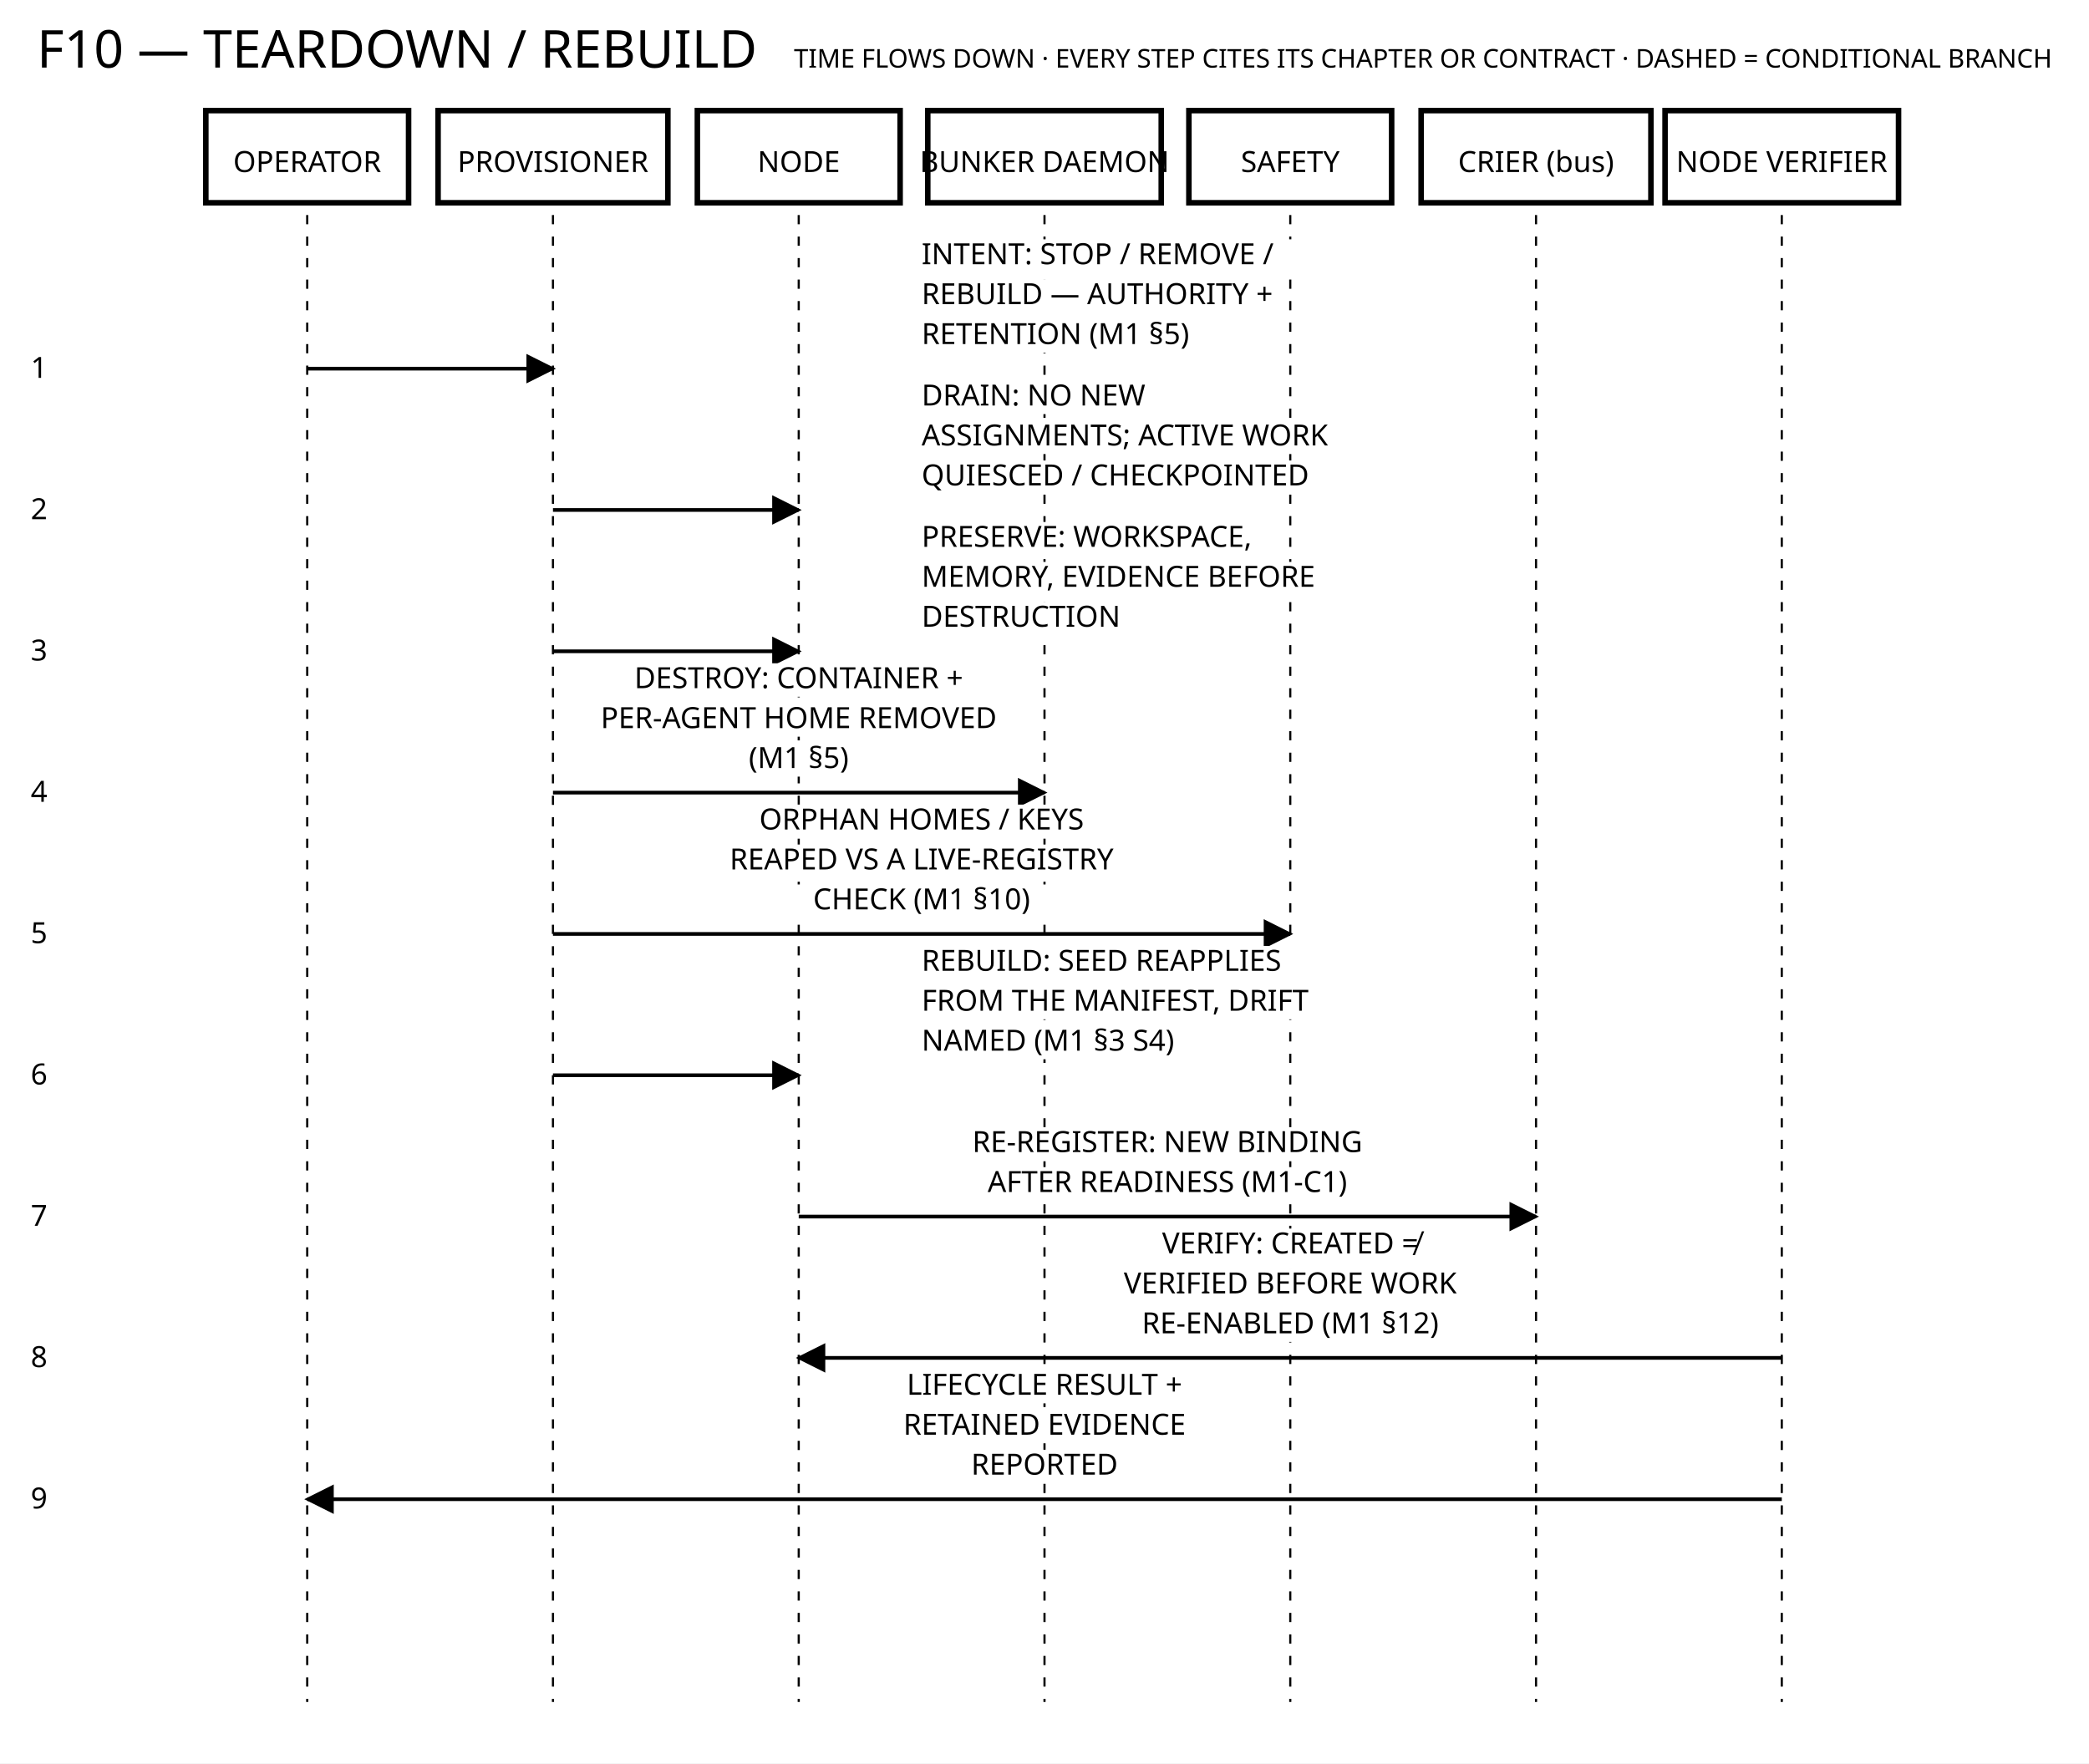
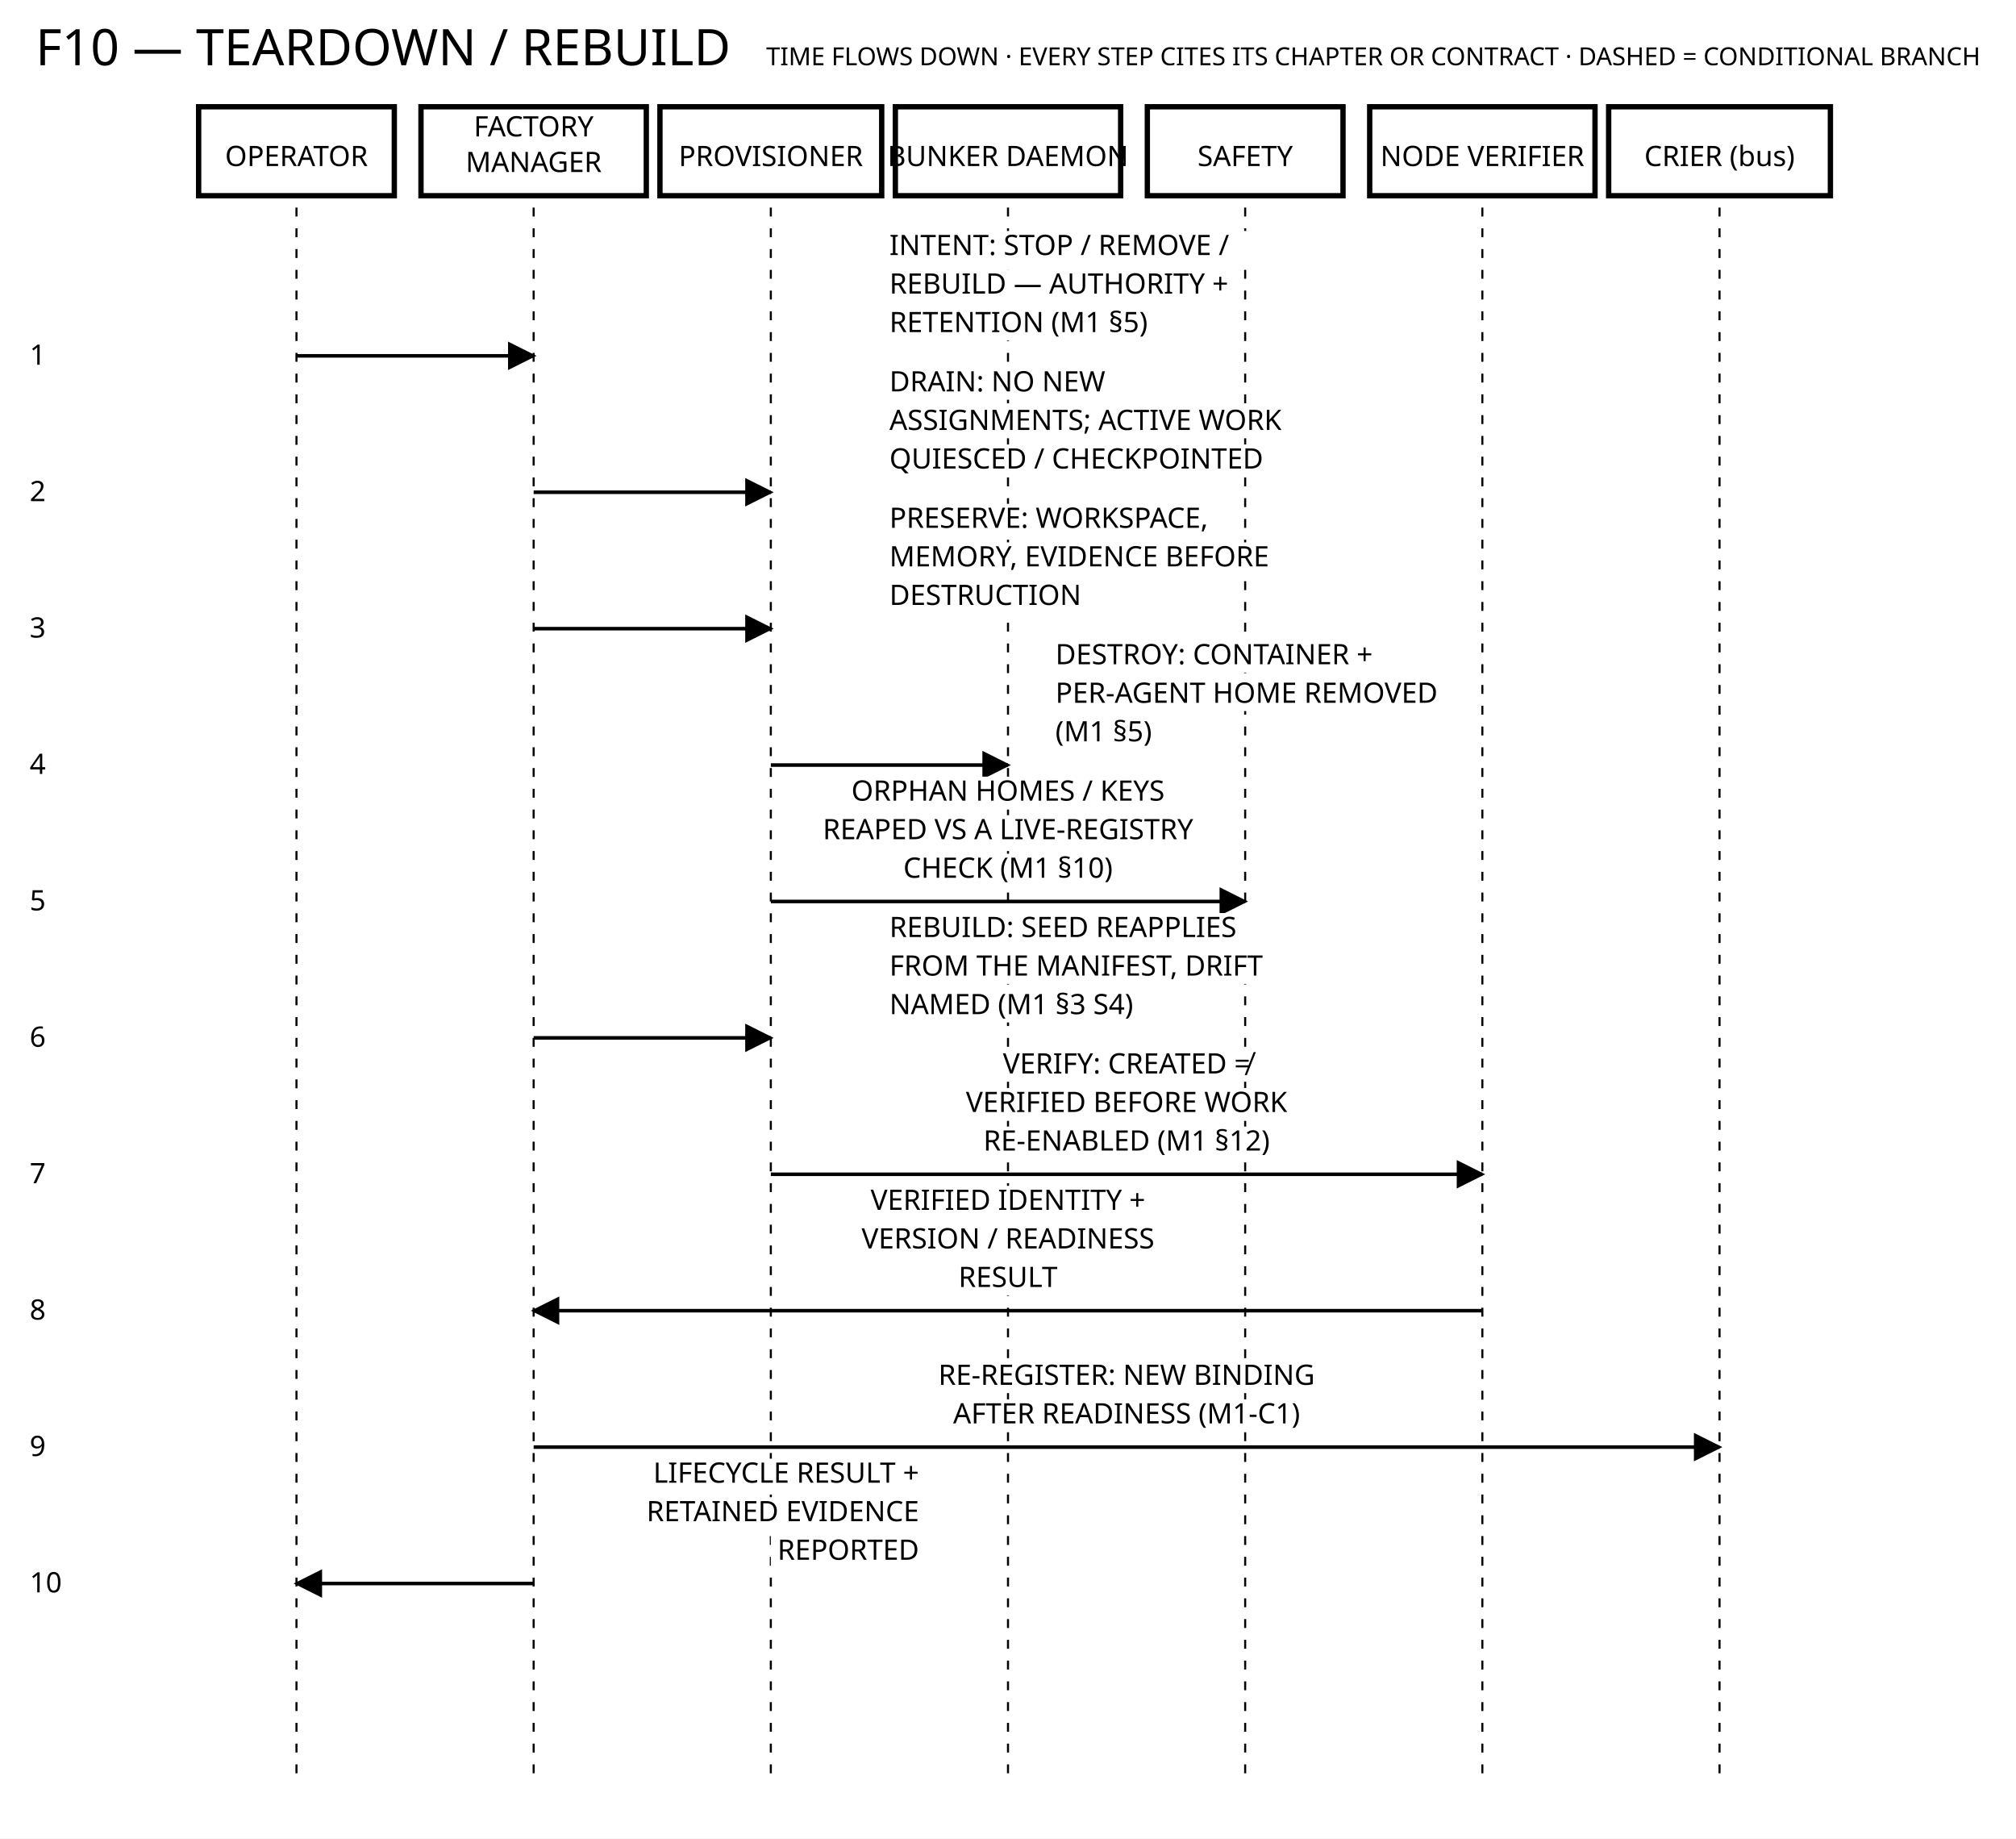
- <svg xmlns="http://www.w3.org/2000/svg" width="170.0mm" height="143.5mm" viewBox="0 0 680 574.0" preserveAspectRatio="xMidYMid meet">
-   <rect width="680" height="574.0" fill="#ffffff" />
+ <svg xmlns="http://www.w3.org/2000/svg" width="170.0mm" height="155.0mm" viewBox="0 0 680 620.0" preserveAspectRatio="xMidYMid meet">
+   <rect width="680" height="620.0" fill="#ffffff" />
  <defs>
    <marker id="ar" viewBox="0 0 10 10" refX="9" refY="5" markerWidth="8" markerHeight="8" orient="auto">
      <path d="M0,0 L10,5 L0,10 z" fill="#000000" />
    </marker>
  </defs>
  <g font-family="Routed Gothic Narrow, Routed Gothic, sans-serif">
    <text x="12.0" y="22.0" font-size="17.00" fill="#000000" text-anchor="start">F10 — TEARDOWN / REBUILD</text>
    <text x="668.0" y="22.0" font-size="8.40" fill="#000000" text-anchor="end">TIME FLOWS DOWN · EVERY STEP CITES ITS CHAPTER OR CONTRACT · DASHED = CONDITIONAL BRANCH</text>
    <rect x="67.0" y="36.0" width="66.0" height="30.0" fill="#ffffff" stroke="#000000" stroke-width="1.8" />
    <text x="100.0" y="56.0" font-size="9.50" fill="#000000" text-anchor="middle">OPERATOR</text>
-     <polyline points="100.0,70.0 100.0,554.0" fill="none" stroke="#000000" stroke-width="0.7" stroke-dasharray="3 4" />
-     <rect x="142.6" y="36.0" width="74.8" height="30.0" fill="#ffffff" stroke="#000000" stroke-width="1.8" />
-     <text x="180.0" y="56.0" font-size="9.50" fill="#000000" text-anchor="middle">PROVISIONER</text>
-     <polyline points="180.0,70.0 180.0,554.0" fill="none" stroke="#000000" stroke-width="0.7" stroke-dasharray="3 4" />
-     <rect x="227.0" y="36.0" width="66.0" height="30.0" fill="#ffffff" stroke="#000000" stroke-width="1.8" />
-     <text x="260.0" y="56.0" font-size="9.50" fill="#000000" text-anchor="middle">NODE</text>
-     <polyline points="260.0,70.0 260.0,554.0" fill="none" stroke="#000000" stroke-width="0.7" stroke-dasharray="3 4" />
+     <polyline points="100.0,70.0 100.0,600.0" fill="none" stroke="#000000" stroke-width="0.7" stroke-dasharray="3 4" />
+     <rect x="142.0" y="36.0" width="76.0" height="30.0" fill="#ffffff" stroke="#000000" stroke-width="1.8" />
+     <text x="180.0" y="46.0" font-size="9.50" fill="#000000" text-anchor="middle">FACTORY</text>
+     <text x="180.0" y="58.0" font-size="9.50" fill="#000000" text-anchor="middle">MANAGER</text>
+     <polyline points="180.0,70.0 180.0,600.0" fill="none" stroke="#000000" stroke-width="0.7" stroke-dasharray="3 4" />
+     <rect x="222.6" y="36.0" width="74.8" height="30.0" fill="#ffffff" stroke="#000000" stroke-width="1.8" />
+     <text x="260.0" y="56.0" font-size="9.50" fill="#000000" text-anchor="middle">PROVISIONER</text>
+     <polyline points="260.0,70.0 260.0,600.0" fill="none" stroke="#000000" stroke-width="0.7" stroke-dasharray="3 4" />
    <rect x="302.0" y="36.0" width="76.0" height="30.0" fill="#ffffff" stroke="#000000" stroke-width="1.8" />
    <text x="340.0" y="56.0" font-size="9.50" fill="#000000" text-anchor="middle">BUNKER DAEMON</text>
-     <polyline points="340.0,70.0 340.0,554.0" fill="none" stroke="#000000" stroke-width="0.7" stroke-dasharray="3 4" />
+     <polyline points="340.0,70.0 340.0,600.0" fill="none" stroke="#000000" stroke-width="0.7" stroke-dasharray="3 4" />
    <rect x="387.0" y="36.0" width="66.0" height="30.0" fill="#ffffff" stroke="#000000" stroke-width="1.8" />
    <text x="420.0" y="56.0" font-size="9.50" fill="#000000" text-anchor="middle">SAFETY</text>
-     <polyline points="420.0,70.0 420.0,554.0" fill="none" stroke="#000000" stroke-width="0.7" stroke-dasharray="3 4" />
-     <rect x="462.6" y="36.0" width="74.8" height="30.0" fill="#ffffff" stroke="#000000" stroke-width="1.8" />
-     <text x="500.0" y="56.0" font-size="9.50" fill="#000000" text-anchor="middle">CRIER (bus)</text>
-     <polyline points="500.0,70.0 500.0,554.0" fill="none" stroke="#000000" stroke-width="0.7" stroke-dasharray="3 4" />
-     <rect x="542.0" y="36.0" width="76.0" height="30.0" fill="#ffffff" stroke="#000000" stroke-width="1.8" />
-     <text x="580.0" y="56.0" font-size="9.50" fill="#000000" text-anchor="middle">NODE VERIFIER</text>
-     <polyline points="580.0,70.0 580.0,554.0" fill="none" stroke="#000000" stroke-width="0.7" stroke-dasharray="3 4" />
+     <polyline points="420.0,70.0 420.0,600.0" fill="none" stroke="#000000" stroke-width="0.7" stroke-dasharray="3 4" />
+     <rect x="462.0" y="36.0" width="76.0" height="30.0" fill="#ffffff" stroke="#000000" stroke-width="1.8" />
+     <text x="500.0" y="56.0" font-size="9.50" fill="#000000" text-anchor="middle">NODE VERIFIER</text>
+     <polyline points="500.0,70.0 500.0,600.0" fill="none" stroke="#000000" stroke-width="0.7" stroke-dasharray="3 4" />
+     <rect x="542.6" y="36.0" width="74.8" height="30.0" fill="#ffffff" stroke="#000000" stroke-width="1.8" />
+     <text x="580.0" y="56.0" font-size="9.50" fill="#000000" text-anchor="middle">CRIER (bus)</text>
+     <polyline points="580.0,70.0 580.0,600.0" fill="none" stroke="#000000" stroke-width="0.7" stroke-dasharray="3 4" />
    <text x="10.0" y="123.0" font-size="9.50" fill="#000000" text-anchor="start">1</text>
    <polyline points="100.0,120.0 180.0,120.0" fill="none" stroke="#000000" stroke-width="1.2" marker-end="url(#ar)" />
    <rect x="297.0" y="77.9" width="132.5" height="10.9" fill="#ffffff" />
    <text x="300.0" y="86.0" font-size="9.50" fill="#000000" text-anchor="start">INTENT: STOP / REMOVE /</text>
    <rect x="297.0" y="90.9" width="121.5" height="10.9" fill="#ffffff" />
    <text x="300.0" y="99.0" font-size="9.50" fill="#000000" text-anchor="start">REBUILD — AUTHORITY +</text>
    <rect x="297.0" y="103.9" width="99.5" height="10.9" fill="#ffffff" />
    <text x="300.0" y="112.0" font-size="9.50" fill="#000000" text-anchor="start">RETENTION (M1 §5)</text>
    <text x="10.0" y="169.0" font-size="9.50" fill="#000000" text-anchor="start">2</text>
    <polyline points="180.0,166.0 260.0,166.0" fill="none" stroke="#000000" stroke-width="1.2" marker-end="url(#ar)" />
    <rect x="297.0" y="123.9" width="77.5" height="10.9" fill="#ffffff" />
    <text x="300.0" y="132.0" font-size="9.50" fill="#000000" text-anchor="start">DRAIN: NO NEW</text>
    <rect x="297.0" y="136.9" width="138.0" height="10.9" fill="#ffffff" />
    <text x="300.0" y="145.0" font-size="9.50" fill="#000000" text-anchor="start">ASSIGNMENTS; ACTIVE WORK</text>
    <rect x="297.0" y="149.9" width="132.5" height="10.9" fill="#ffffff" />
    <text x="300.0" y="158.0" font-size="9.50" fill="#000000" text-anchor="start">QUIESCED / CHECKPOINTED</text>
    <text x="10.0" y="215.0" font-size="9.50" fill="#000000" text-anchor="start">3</text>
    <polyline points="180.0,212.0 260.0,212.0" fill="none" stroke="#000000" stroke-width="1.2" marker-end="url(#ar)" />
    <rect x="297.0" y="169.9" width="116.0" height="10.9" fill="#ffffff" />
    <text x="300.0" y="178.0" font-size="9.50" fill="#000000" text-anchor="start">PRESERVE: WORKSPACE,</text>
    <rect x="297.0" y="182.9" width="132.5" height="10.9" fill="#ffffff" />
    <text x="300.0" y="191.0" font-size="9.50" fill="#000000" text-anchor="start">MEMORY, EVIDENCE BEFORE</text>
    <rect x="297.0" y="195.9" width="66.5" height="10.9" fill="#ffffff" />
    <text x="300.0" y="204.0" font-size="9.50" fill="#000000" text-anchor="start">DESTRUCTION</text>
    <text x="10.0" y="261.0" font-size="9.50" fill="#000000" text-anchor="start">4</text>
-     <polyline points="180.0,258.0 340.0,258.0" fill="none" stroke="#000000" stroke-width="1.2" marker-end="url(#ar)" />
-     <rect x="202.0" y="215.9" width="116.0" height="10.9" fill="#ffffff" />
-     <text x="260.0" y="224.0" font-size="9.50" fill="#000000" text-anchor="middle">DESTROY: CONTAINER +</text>
-     <rect x="196.5" y="228.9" width="127.0" height="10.9" fill="#ffffff" />
-     <text x="260.0" y="237.0" font-size="9.50" fill="#000000" text-anchor="middle">PER-AGENT HOME REMOVED</text>
-     <rect x="237.8" y="241.9" width="44.5" height="10.9" fill="#ffffff" />
-     <text x="260.0" y="250.0" font-size="9.50" fill="#000000" text-anchor="middle">(M1 §5)</text>
+     <polyline points="260.0,258.0 340.0,258.0" fill="none" stroke="#000000" stroke-width="1.2" marker-end="url(#ar)" />
+     <rect x="353.0" y="215.9" width="116.0" height="10.9" fill="#ffffff" />
+     <text x="356.0" y="224.0" font-size="9.50" fill="#000000" text-anchor="start">DESTROY: CONTAINER +</text>
+     <rect x="353.0" y="228.9" width="127.0" height="10.9" fill="#ffffff" />
+     <text x="356.0" y="237.0" font-size="9.50" fill="#000000" text-anchor="start">PER-AGENT HOME REMOVED</text>
+     <rect x="353.0" y="241.9" width="44.5" height="10.9" fill="#ffffff" />
+     <text x="356.0" y="250.0" font-size="9.50" fill="#000000" text-anchor="start">(M1 §5)</text>
    <text x="10.0" y="307.0" font-size="9.50" fill="#000000" text-anchor="start">5</text>
-     <polyline points="180.0,304.0 420.0,304.0" fill="none" stroke="#000000" stroke-width="1.2" marker-end="url(#ar)" />
-     <rect x="244.8" y="261.9" width="110.5" height="10.9" fill="#ffffff" />
-     <text x="300.0" y="270.0" font-size="9.50" fill="#000000" text-anchor="middle">ORPHAN HOMES / KEYS</text>
-     <rect x="228.2" y="274.9" width="143.5" height="10.9" fill="#ffffff" />
-     <text x="300.0" y="283.0" font-size="9.50" fill="#000000" text-anchor="middle">REAPED VS A LIVE-REGISTRY</text>
-     <rect x="258.5" y="287.9" width="83.0" height="10.9" fill="#ffffff" />
-     <text x="300.0" y="296.0" font-size="9.50" fill="#000000" text-anchor="middle">CHECK (M1 §10)</text>
+     <polyline points="260.0,304.0 420.0,304.0" fill="none" stroke="#000000" stroke-width="1.2" marker-end="url(#ar)" />
+     <rect x="284.8" y="261.9" width="110.5" height="10.9" fill="#ffffff" />
+     <text x="340.0" y="270.0" font-size="9.50" fill="#000000" text-anchor="middle">ORPHAN HOMES / KEYS</text>
+     <rect x="268.2" y="274.9" width="143.5" height="10.9" fill="#ffffff" />
+     <text x="340.0" y="283.0" font-size="9.50" fill="#000000" text-anchor="middle">REAPED VS A LIVE-REGISTRY</text>
+     <rect x="298.5" y="287.9" width="83.0" height="10.9" fill="#ffffff" />
+     <text x="340.0" y="296.0" font-size="9.50" fill="#000000" text-anchor="middle">CHECK (M1 §10)</text>
    <text x="10.0" y="353.0" font-size="9.50" fill="#000000" text-anchor="start">6</text>
    <polyline points="180.0,350.0 260.0,350.0" fill="none" stroke="#000000" stroke-width="1.2" marker-end="url(#ar)" />
    <rect x="297.0" y="307.9" width="132.5" height="10.9" fill="#ffffff" />
    <text x="300.0" y="316.0" font-size="9.50" fill="#000000" text-anchor="start">REBUILD: SEED REAPPLIES</text>
    <rect x="297.0" y="320.9" width="138.0" height="10.9" fill="#ffffff" />
    <text x="300.0" y="329.0" font-size="9.50" fill="#000000" text-anchor="start">FROM THE MANIFEST, DRIFT</text>
    <rect x="297.0" y="333.9" width="94.0" height="10.9" fill="#ffffff" />
    <text x="300.0" y="342.0" font-size="9.50" fill="#000000" text-anchor="start">NAMED (M1 §3 S4)</text>
    <text x="10.0" y="399.0" font-size="9.50" fill="#000000" text-anchor="start">7</text>
    <polyline points="260.0,396.0 500.0,396.0" fill="none" stroke="#000000" stroke-width="1.2" marker-end="url(#ar)" />
-     <rect x="311.0" y="366.9" width="138.0" height="10.9" fill="#ffffff" />
-     <text x="380.0" y="375.0" font-size="9.50" fill="#000000" text-anchor="middle">RE-REGISTER: NEW BINDING</text>
-     <rect x="313.8" y="379.9" width="132.5" height="10.9" fill="#ffffff" />
-     <text x="380.0" y="388.0" font-size="9.50" fill="#000000" text-anchor="middle">AFTER READINESS (M1-C1)</text>
+     <rect x="330.2" y="353.9" width="99.5" height="10.9" fill="#ffffff" />
+     <text x="380.0" y="362.0" font-size="9.50" fill="#000000" text-anchor="middle">VERIFY: CREATED ≠</text>
+     <rect x="322.0" y="366.9" width="116.0" height="10.9" fill="#ffffff" />
+     <text x="380.0" y="375.0" font-size="9.50" fill="#000000" text-anchor="middle">VERIFIED BEFORE WORK</text>
+     <rect x="324.8" y="379.9" width="110.5" height="10.9" fill="#ffffff" />
+     <text x="380.0" y="388.0" font-size="9.50" fill="#000000" text-anchor="middle">RE-ENABLED (M1 §12)</text>
    <text x="10.0" y="445.0" font-size="9.50" fill="#000000" text-anchor="start">8</text>
-     <polyline points="580.0,442.0 260.0,442.0" fill="none" stroke="#000000" stroke-width="1.2" marker-end="url(#ar)" />
-     <rect x="370.2" y="399.9" width="99.5" height="10.9" fill="#ffffff" />
-     <text x="420.0" y="408.0" font-size="9.50" fill="#000000" text-anchor="middle">VERIFY: CREATED ≠</text>
-     <rect x="362.0" y="412.9" width="116.0" height="10.9" fill="#ffffff" />
-     <text x="420.0" y="421.0" font-size="9.50" fill="#000000" text-anchor="middle">VERIFIED BEFORE WORK</text>
-     <rect x="364.8" y="425.9" width="110.5" height="10.9" fill="#ffffff" />
-     <text x="420.0" y="434.0" font-size="9.50" fill="#000000" text-anchor="middle">RE-ENABLED (M1 §12)</text>
+     <polyline points="500.0,442.0 180.0,442.0" fill="none" stroke="#000000" stroke-width="1.2" marker-end="url(#ar)" />
+     <rect x="284.8" y="399.9" width="110.5" height="10.9" fill="#ffffff" />
+     <text x="340.0" y="408.0" font-size="9.50" fill="#000000" text-anchor="middle">VERIFIED IDENTITY +</text>
+     <rect x="284.8" y="412.9" width="110.5" height="10.9" fill="#ffffff" />
+     <text x="340.0" y="421.0" font-size="9.50" fill="#000000" text-anchor="middle">VERSION / READINESS</text>
+     <rect x="320.5" y="425.9" width="39.0" height="10.9" fill="#ffffff" />
+     <text x="340.0" y="434.0" font-size="9.50" fill="#000000" text-anchor="middle">RESULT</text>
    <text x="10.0" y="491.0" font-size="9.50" fill="#000000" text-anchor="start">9</text>
-     <polyline points="580.0,488.0 100.0,488.0" fill="none" stroke="#000000" stroke-width="1.2" marker-end="url(#ar)" />
-     <rect x="287.5" y="445.9" width="105.0" height="10.9" fill="#ffffff" />
-     <text x="340.0" y="454.0" font-size="9.50" fill="#000000" text-anchor="middle">LIFECYCLE RESULT +</text>
-     <rect x="290.2" y="458.9" width="99.5" height="10.9" fill="#ffffff" />
-     <text x="340.0" y="467.0" font-size="9.50" fill="#000000" text-anchor="middle">RETAINED EVIDENCE</text>
-     <rect x="315.0" y="471.9" width="50.0" height="10.9" fill="#ffffff" />
-     <text x="340.0" y="480.0" font-size="9.50" fill="#000000" text-anchor="middle">REPORTED</text>
+     <polyline points="180.0,488.0 580.0,488.0" fill="none" stroke="#000000" stroke-width="1.2" marker-end="url(#ar)" />
+     <rect x="311.0" y="458.9" width="138.0" height="10.9" fill="#ffffff" />
+     <text x="380.0" y="467.0" font-size="9.50" fill="#000000" text-anchor="middle">RE-REGISTER: NEW BINDING</text>
+     <rect x="313.8" y="471.9" width="132.5" height="10.9" fill="#ffffff" />
+     <text x="380.0" y="480.0" font-size="9.50" fill="#000000" text-anchor="middle">AFTER READINESS (M1-C1)</text>
+     <text x="10.0" y="537.0" font-size="9.50" fill="#000000" text-anchor="start">10</text>
+     <polyline points="180.0,534.0 100.0,534.0" fill="none" stroke="#000000" stroke-width="1.2" marker-end="url(#ar)" />
+     <rect x="205.0" y="491.9" width="105.0" height="10.9" fill="#ffffff" />
+     <text x="310.0" y="500.0" font-size="9.50" fill="#000000" text-anchor="end">LIFECYCLE RESULT +</text>
+     <rect x="210.5" y="504.9" width="99.5" height="10.9" fill="#ffffff" />
+     <text x="310.0" y="513.0" font-size="9.50" fill="#000000" text-anchor="end">RETAINED EVIDENCE</text>
+     <rect x="260.0" y="517.9" width="50.0" height="10.9" fill="#ffffff" />
+     <text x="310.0" y="526.0" font-size="9.50" fill="#000000" text-anchor="end">REPORTED</text>
  </g>
</svg>
